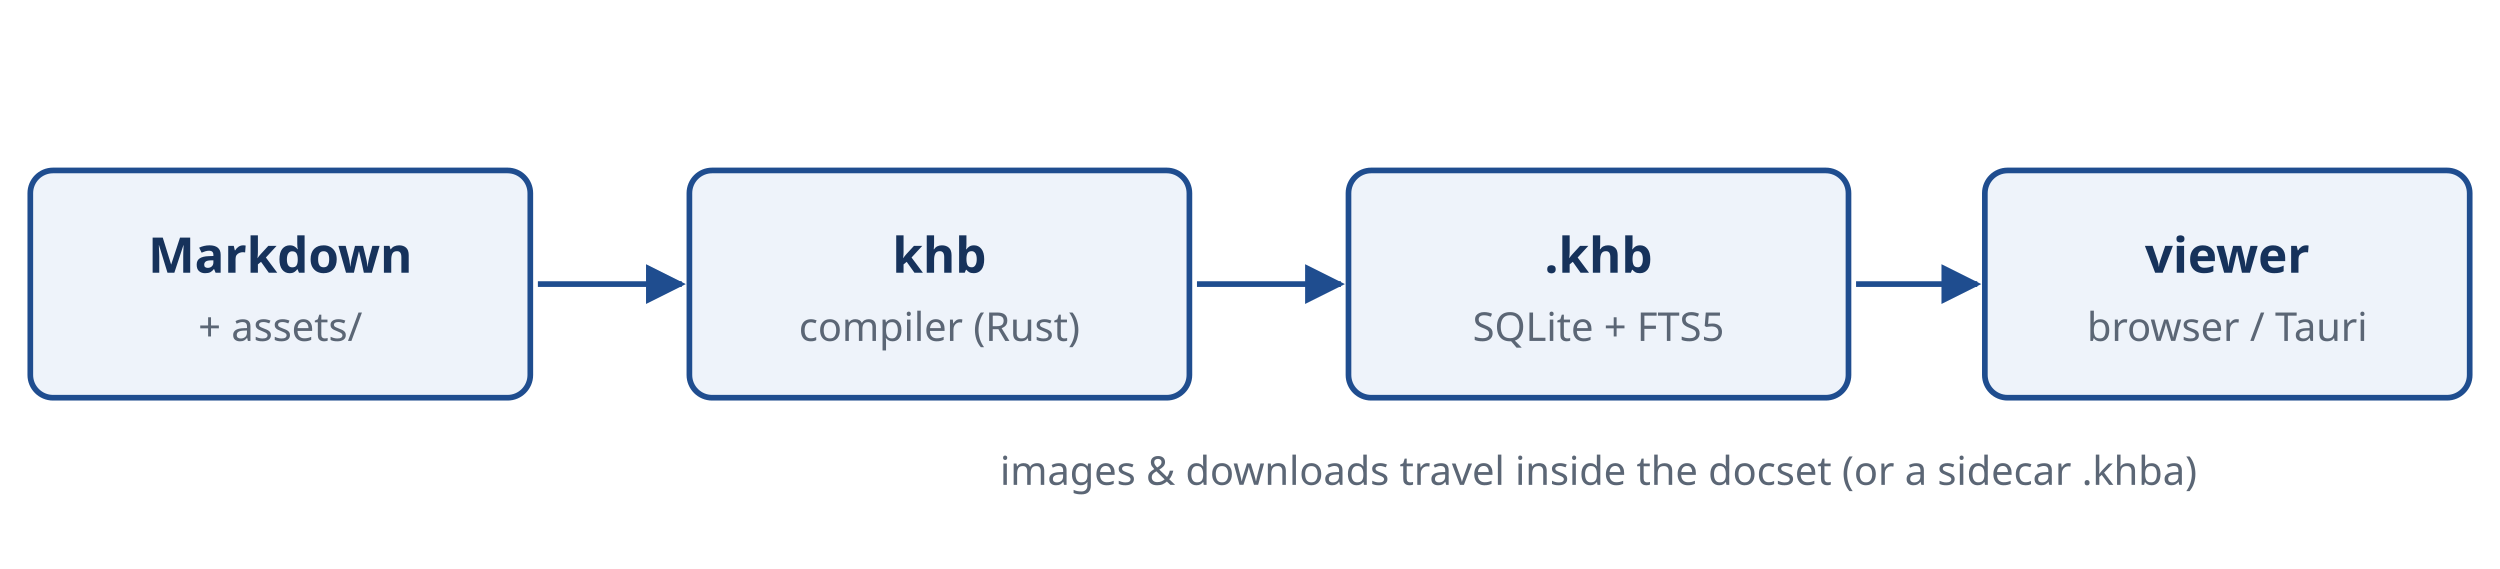
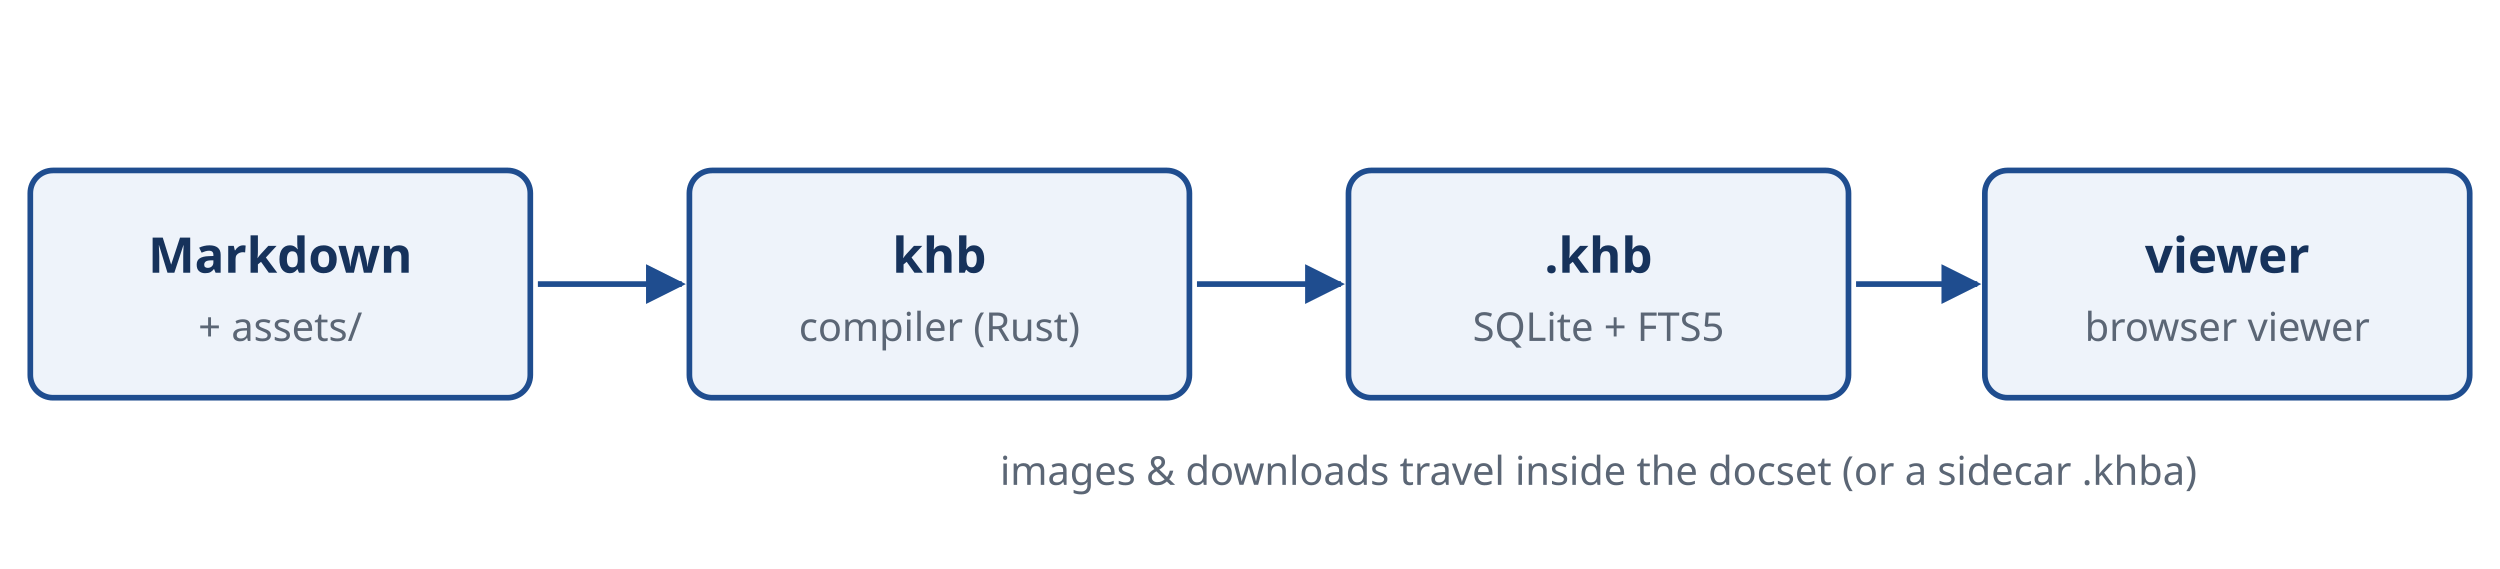
<svg xmlns="http://www.w3.org/2000/svg" viewBox="0 0 660 150" width="660" height="150" font-family="Tahoma, Segoe UI, sans-serif">
  <defs>
    <marker id="arrow" viewBox="0 0 10 10" refX="9" refY="5" markerWidth="7" markerHeight="7" orient="auto-start-reverse">
      <path d="M0 0 L10 5 L0 10 z" fill="#1f4d8f" />
    </marker>
    <style>
      .box { fill: #eef3fa; stroke: #1f4d8f; stroke-width: 1.5; rx: 6; }
      .t { fill: #16325b; font-size: 13px; font-weight: bold; text-anchor: middle; }
      .s { fill: #5b6675; font-size: 10.5px; text-anchor: middle; }
      .a { stroke: #1f4d8f; stroke-width: 1.5; marker-end: url(#arrow); }
    </style>
  </defs>
  <rect class="box" x="8" y="45" width="132" height="60" rx="6" />
  <text class="t" x="74" y="72">Markdown</text>
  <text class="s" x="74" y="90">+ assets/</text>
  <rect class="box" x="182" y="45" width="132" height="60" rx="6" />
  <text class="t" x="248" y="72">khb</text>
  <text class="s" x="248" y="90">compiler (Rust)</text>
  <rect class="box" x="356" y="45" width="132" height="60" rx="6" />
  <text class="t" x="422" y="72">.khb</text>
  <text class="s" x="422" y="90">SQLite + FTS5</text>
  <rect class="box" x="524" y="45" width="128" height="60" rx="6" />
  <text class="t" x="588" y="72">viewer</text>
-   <text class="s" x="588" y="90">browser / Tauri</text>
+   <text class="s" x="588" y="90">browser viewer</text>
  <line class="a" x1="142" y1="75" x2="180" y2="75" />
  <line class="a" x1="316" y1="75" x2="354" y2="75" />
  <line class="a" x1="490" y1="75" x2="522" y2="75" />
  <text class="s" x="422" y="128" font-size="10">images &amp; downloads travel inside the docset (or a sidecar .khba)</text>
</svg>
